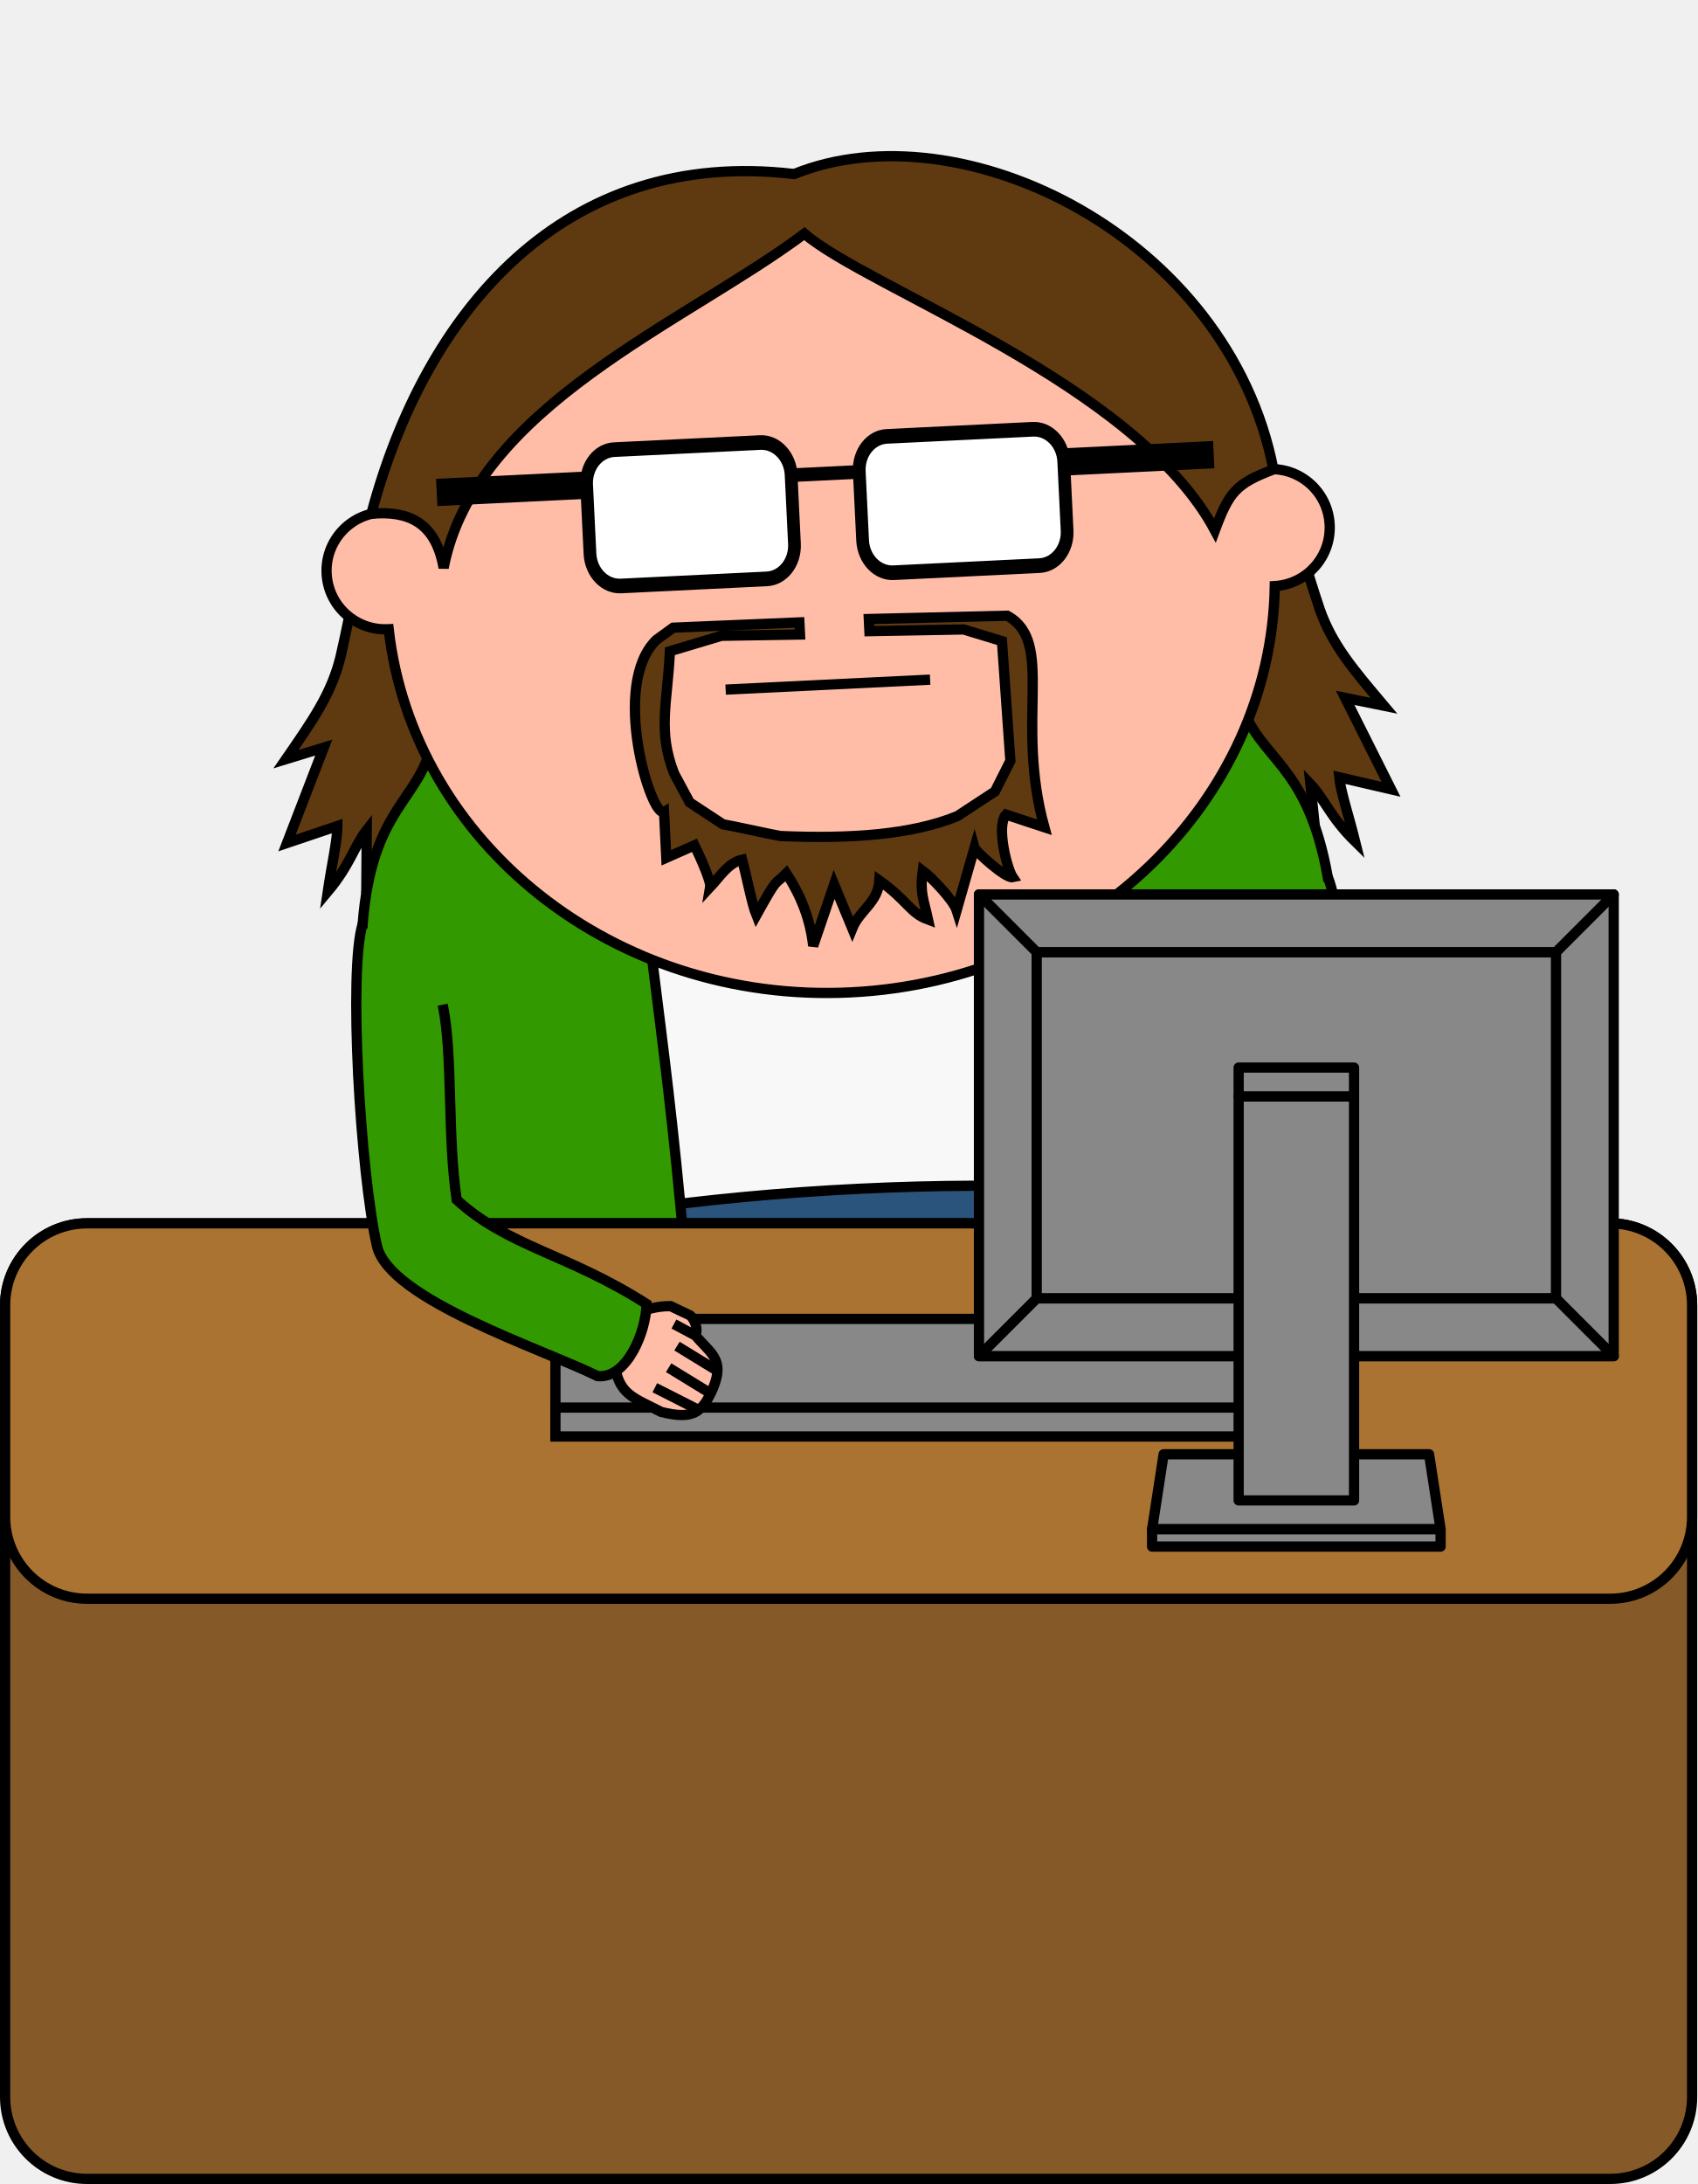
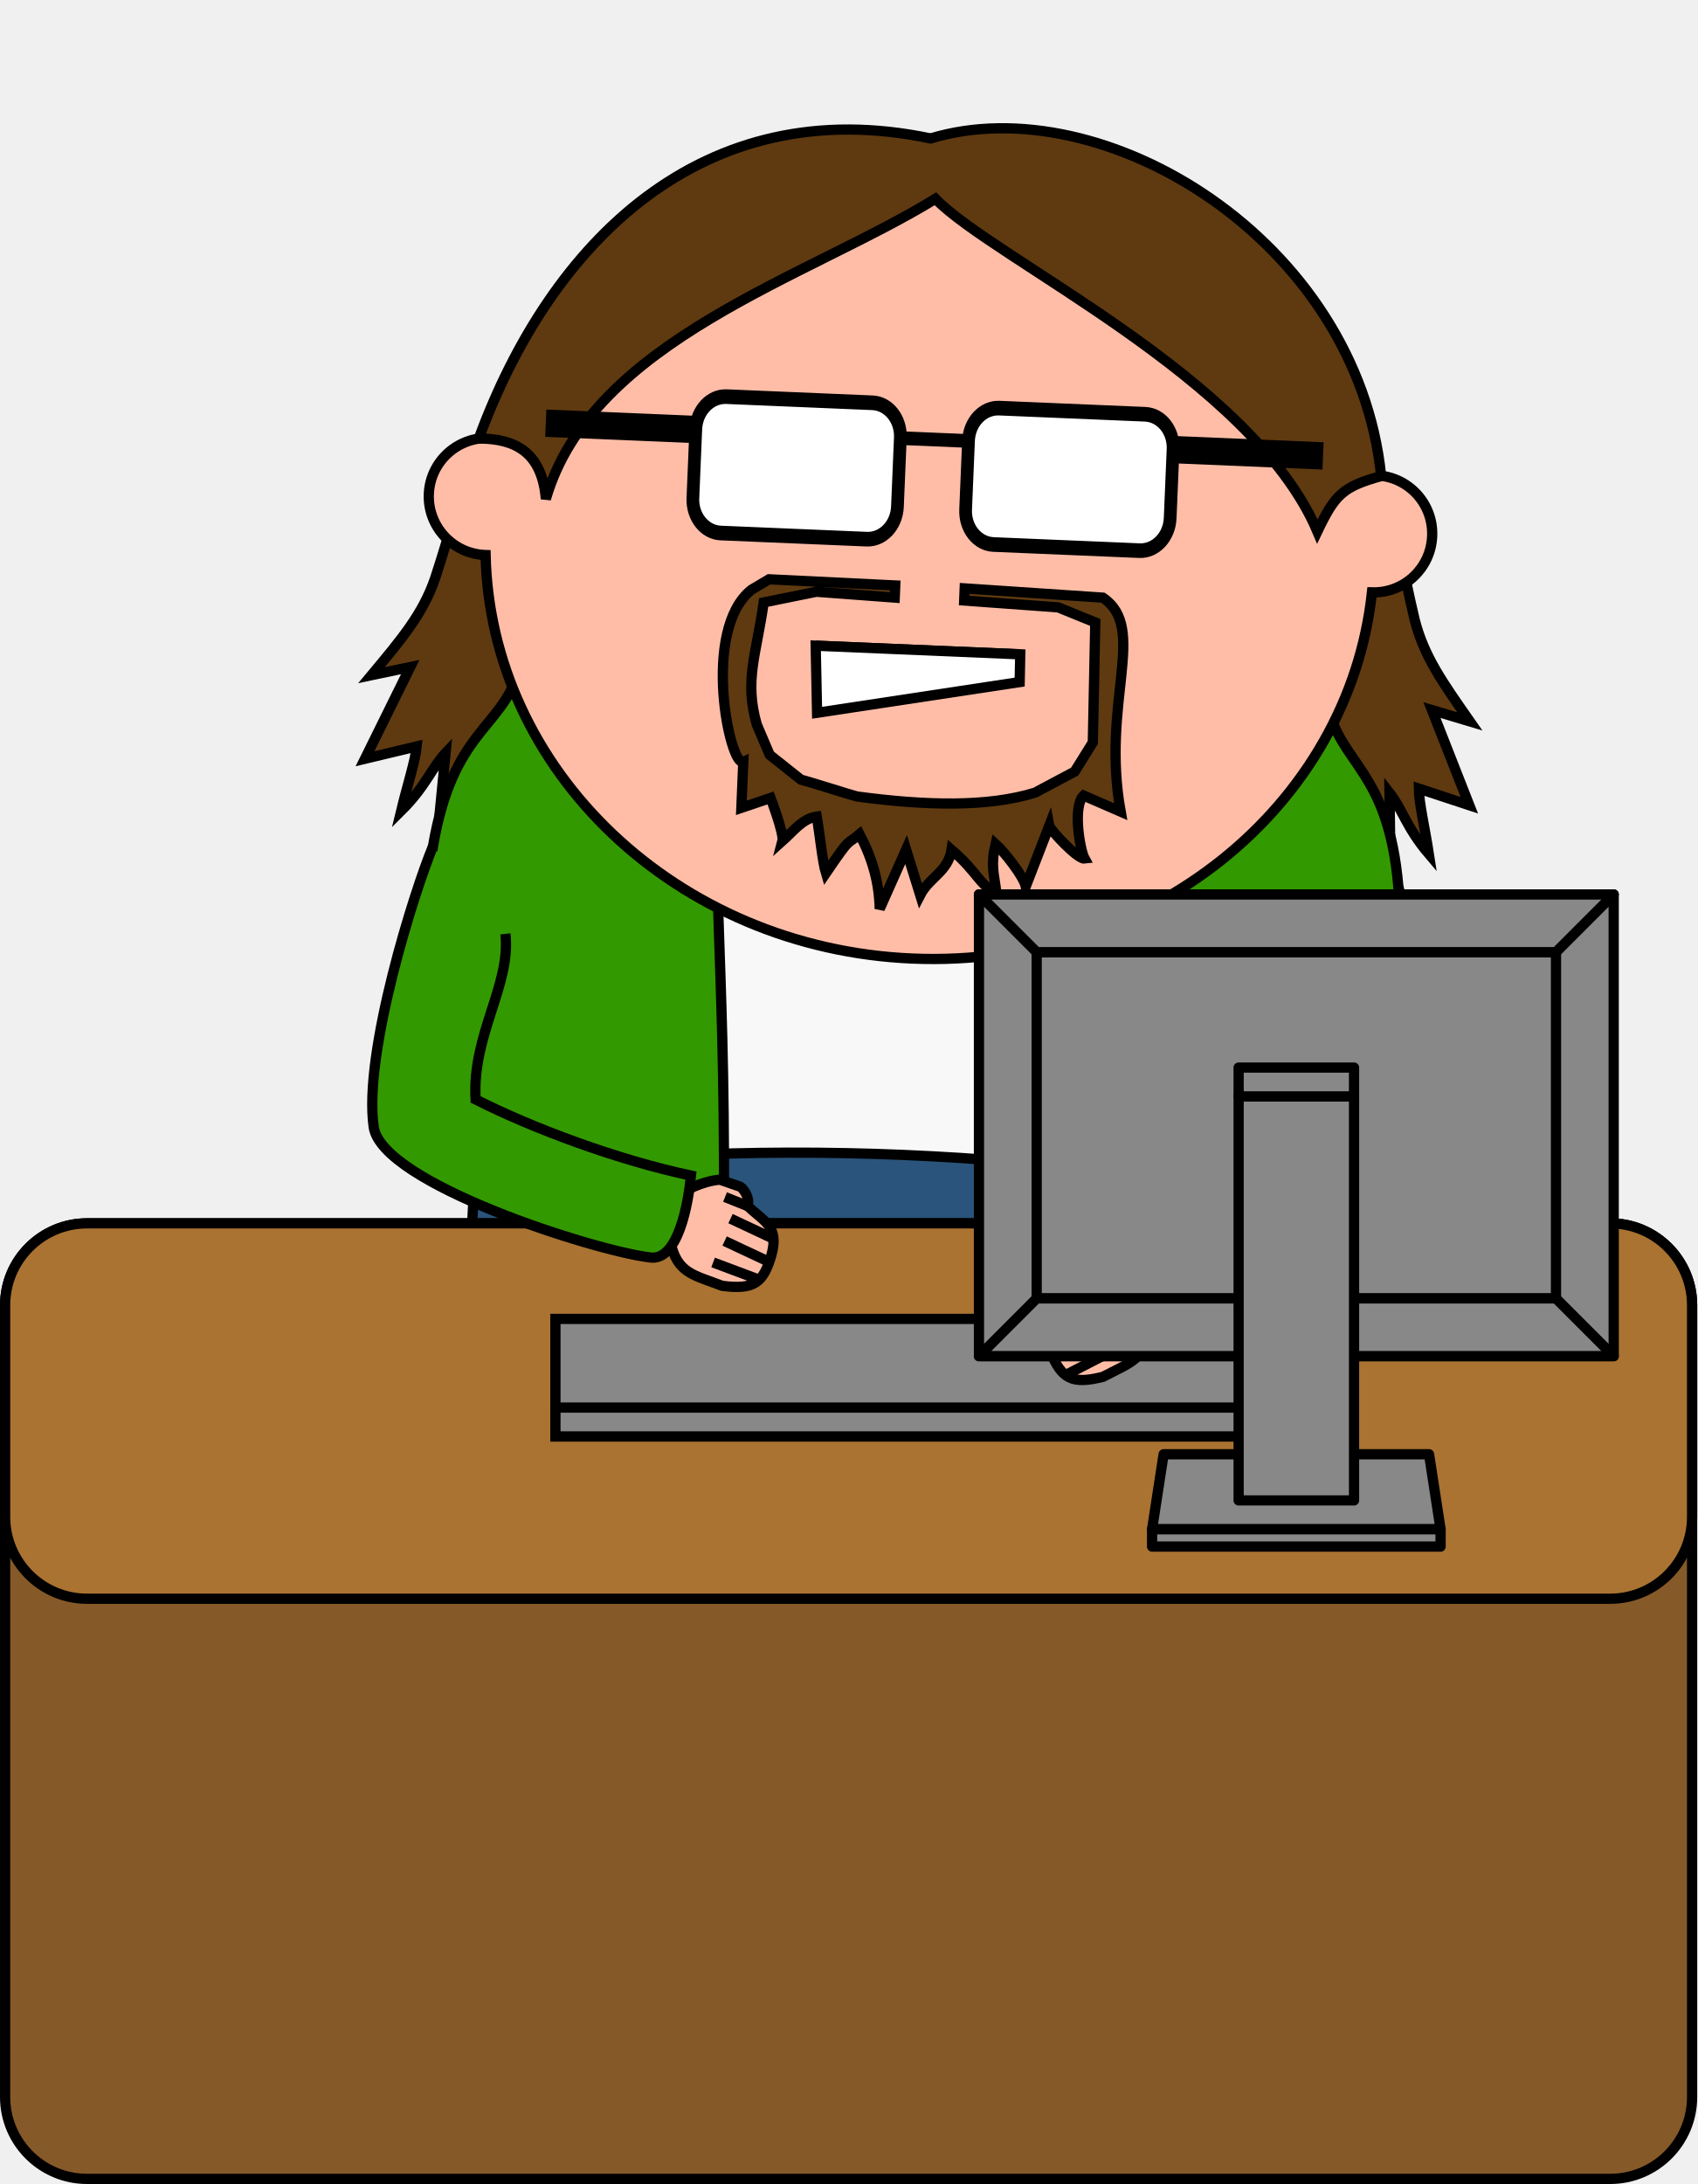
<svg xmlns="http://www.w3.org/2000/svg" width="248.707" height="319.987" id="svg19177" version="1.1">
  <defs id="defs19179" />
-   <g id="layer1" transform="translate(-3575.904,-675.2029)">
-     <g id="g18411" transform="translate(-13486.673,1502.078)">
-       <g style="stroke:#000000;stroke-width:1.5;stroke-opacity:1" id="g16614-5" transform="matrix(0.9988189,-0.04858833,0.04858833,0.9988189,14660.47,-2608.544)">
-         <path style="fill:#333333;fill-opacity:1;stroke:#000000;stroke-width:1.5;stroke-opacity:1" d="m 2485,2125.362 -12,0 c -0.948,3.511 -2.458,6.708 -2,11 17.264,6.44 27,5 28,4 -1,-8 -12,-13 -14,-15 z" id="path16616-7" />
-         <path id="path16618-2" d="m 2375,2125.362 12,0 c 0.948,3.511 2.458,6.708 2,11 -17.264,6.44 -27,5 -28,4 1,-8 12,-13 14,-15 z" style="fill:#333333;fill-opacity:1;stroke:#000000;stroke-width:1.5;stroke-opacity:1" />
-         <path style="fill:#2a547b;fill-opacity:1;stroke:#000000;stroke-width:1.5;stroke-opacity:1" d="m 2368,2061.375 0,15 c -1.993,15.935 0.269,32.721 5,50 5.033,3.258 13.979,1.496 15,0 -2.919,-14.634 -4.146,-25.202 -3.219,-35 l 0.031,0 c 25.047,-5 70.119,-5 90.156,0 l 0.25,0 c 0.927,9.798 -0.3,20.366 -3.219,35 1.021,1.496 9.967,3.258 15,0 4.731,-17.279 6.993,-34.065 5,-50 l 0,-15 -124,0 z" id="path16620-2" />
-         <path id="path16622-6" d="m 2380.223,1987.469 99.777,0 c 2.316,30.657 20,49.894 15,94.894 -40,-8 -90,-8 -130,0 -5,-45 12.342,-63.452 15.223,-94.894 z" style="fill:#f8f8f8;fill-opacity:1;stroke:#000000;stroke-width:1.5;stroke-opacity:1" />
-         <path style="fill:#5f3a10;fill-opacity:1;stroke:#000000;stroke-width:1.5;stroke-linecap:butt;stroke-linejoin:miter;stroke-opacity:1" d="m 2370.69,1975.174 2.113,17.09 c 2.057,6.406 -1.626,16.095 0.131,33.17 l -2.369,-3.52 -3.792,8.511 c -0.198,-3.926 -0.315,-7.964 -2.131,-9.624 l -4.688,8.814 0.517,-9.266 c -1.952,2.26 -2.679,4.995 -6.142,8.732 0.729,-3.7 1.772,-7.442 1.877,-9.519 l -7.497,2.127 6.06,-13.704 -5.621,1.427 c 4.203,-5.502 7.122,-9.239 8.707,-14.552 3.973,-14.037 2.995,-17.624 12.834,-19.686 z" id="path16624-6" />
-         <path id="path16626-6" d="m 2488.698,1975.174 -2.113,17.09 c -2.057,6.406 1.626,16.095 -0.131,33.17 l 2.369,-3.52 3.792,8.511 c 0.198,-3.926 0.315,-7.964 2.131,-9.624 l 4.688,8.814 -0.517,-9.266 c 1.952,2.26 2.679,4.995 6.142,8.732 -0.729,-3.7 -1.772,-7.442 -1.877,-9.519 l 7.497,2.127 -6.06,-13.704 5.621,1.427 c -4.203,-5.502 -7.122,-9.239 -8.707,-14.552 -3.973,-14.037 -2.995,-17.624 -12.834,-19.686 z" style="fill:#5f3a10;fill-opacity:1;stroke:#000000;stroke-width:1.5;stroke-linecap:butt;stroke-linejoin:miter;stroke-opacity:1" />
-         <path id="path16628-9" d="m 2486.781,2005.469 2.531,2.375 c 2.188,8.698 9.299,9.083 11.483,26.236 6.185,49.964 -4.133,52.651 -44.796,50.357 1.462,-37.99 4.011,-46.479 4,-78.969 z" style="fill:#339900;fill-opacity:1;stroke:#000000;stroke-width:1.5;stroke-opacity:1" />
-         <path style="fill:#339900;fill-opacity:1;stroke:#000000;stroke-width:1.5;stroke-opacity:1" d="m 2373.219,2005.469 -2.531,2.375 c -2.188,8.698 -9.299,9.083 -11.483,26.236 -6.185,49.964 4.133,52.651 44.796,50.357 -1.462,-37.99 -4.011,-46.479 -4,-78.969 z" id="path16630-5" />
-         <path style="fill:#ffbda7;fill-opacity:1;stroke:#000000;stroke-width:1.5;stroke-opacity:1" d="m 6879.719,-1205.281 c -30.99,0 -56.896,19.975 -63.469,46.75 -0.531,-0.103 -1.065,-0.156 -1.625,-0.156 -4.742,0 -8.594,3.82 -8.594,8.562 0,4.742 3.852,8.594 8.594,8.594 0.032,0 0.062,3e-4 0.094,0 2.046,31.494 30.372,56.437 65,56.437 34.628,0 62.953,-24.944 65,-56.437 4.698,-0.051 8.469,-3.883 8.469,-8.594 0,-4.742 -3.82,-8.562 -8.562,-8.562 -0.487,0 -0.972,0.047 -1.438,0.125 -6.585,-26.76 -32.49,-46.719 -63.469,-46.719 z" transform="translate(-4449.607,3132.656)" id="path16632-0" />
-         <path style="fill:none;stroke:#000000;stroke-width:1.5;stroke-linecap:butt;stroke-linejoin:miter;stroke-opacity:1" d="m 2414,2002.362 30,0" id="path16634-1" />
-         <path style="fill:#5f3a10;fill-opacity:1;stroke:#000000;stroke-width:1.5;stroke-linecap:butt;stroke-linejoin:miter;stroke-opacity:1" d="m 2363.398,1974.108 c 5.274,-0.214 9.337,1.577 10.193,8.436 5.726,-23.49 37.122,-34.143 55.186,-46.342 8.956,8.503 47.483,24.24 57.969,46.343 2.351,-5.5 3.419,-6.691 9,-8.5 -5.003,-34.453 -43.184,-55.344 -68.047,-46.642 -33.606,-5.615 -54.984,17.504 -64.302,46.705 z" id="path16636-9" />
-         <g transform="translate(0.1117077,1509.091)" id="g16638-6" style="stroke:#000000;stroke-width:1.5;stroke-opacity:1">
-           <g style="stroke:#000000;stroke-width:1.399;stroke-opacity:1" transform="matrix(1,0,0,1.150412,3.620944,-65.66926)" id="g16640-6">
-             <rect ry="4.3" style="fill:#ffffff;fill-opacity:1;stroke:#000000;stroke-width:1.865;stroke-linecap:round;stroke-linejoin:round;stroke-miterlimit:4;stroke-opacity:1;stroke-dasharray:none" id="rect16642-3" width="30" height="17.385" x="2391.379" y="454.647" rx="4.3" />
-             <rect ry="4.3" y="454.647" x="2431.379" height="17.385" width="30" id="rect16644-1" style="fill:#ffffff;fill-opacity:1;stroke:#000000;stroke-width:1.865;stroke-linecap:round;stroke-linejoin:round;stroke-miterlimit:4;stroke-opacity:1;stroke-dasharray:none" rx="4.3" />
+   <g id="layer1" transform="translate(-3885.904,-675.2029)">
+     <g id="g18464" transform="translate(-13471.278,1502.078)">
+       <g transform="matrix(0.9991153,0.0420548,-0.0420548,0.9991153,15149.058,-2834.381)" id="g16508-9" style="stroke:#000000;stroke-width:1.5;stroke-opacity:1">
+         <path id="path16510-9" d="m 2485,2125.362 -12,0 c -0.948,3.511 -2.458,6.708 -2,11 17.264,6.44 27,5 28,4 -1,-8 -12,-13 -14,-15 z" style="fill:#333333;fill-opacity:1;stroke:#000000;stroke-width:1.5;stroke-opacity:1" />
+         <path style="fill:#333333;fill-opacity:1;stroke:#000000;stroke-width:1.5;stroke-opacity:1" d="m 2375,2125.362 12,0 c 0.948,3.511 2.458,6.708 2,11 -17.264,6.44 -27,5 -28,4 1,-8 12,-13 14,-15 z" id="path16512-0" />
+         <path id="path16514-8" d="m 2368,2061.375 0,15 c -1.993,15.935 0.269,32.721 5,50 5.033,3.258 13.979,1.496 15,0 -2.919,-14.634 -4.146,-25.202 -3.219,-35 l 0.031,0 c 25.047,-5 70.119,-5 90.156,0 l 0.25,0 c 0.927,9.798 -0.3,20.366 -3.219,35 1.021,1.496 9.967,3.258 15,0 4.731,-17.279 6.993,-34.065 5,-50 l 0,-15 -124,0 z" style="fill:#2a547b;fill-opacity:1;stroke:#000000;stroke-width:1.5;stroke-opacity:1" />
+         <path style="fill:#f8f8f8;fill-opacity:1;stroke:#000000;stroke-width:1.5;stroke-opacity:1" d="m 2380.223,1987.469 99.777,0 c 2.316,30.657 20,49.894 15,94.894 -40,-8 -90,-8 -130,0 -5,-45 12.342,-63.452 15.223,-94.894 z" id="path16516-9" />
+         <path id="path16518-2" d="m 2370.69,1975.174 2.113,17.09 c 2.057,6.406 -1.626,16.095 0.131,33.17 l -2.369,-3.52 -3.792,8.511 c -0.198,-3.926 -0.315,-7.964 -2.131,-9.624 l -4.688,8.814 0.517,-9.266 c -1.952,2.26 -2.679,4.995 -6.142,8.732 0.729,-3.7 1.772,-7.442 1.877,-9.519 l -7.497,2.127 6.06,-13.704 -5.621,1.427 c 4.203,-5.502 7.122,-9.239 8.707,-14.552 3.973,-14.037 2.995,-17.624 12.834,-19.686 z" style="fill:#5f3a10;fill-opacity:1;stroke:#000000;stroke-width:1.5;stroke-linecap:butt;stroke-linejoin:miter;stroke-opacity:1" />
+         <path style="fill:#5f3a10;fill-opacity:1;stroke:#000000;stroke-width:1.5;stroke-linecap:butt;stroke-linejoin:miter;stroke-opacity:1" d="m 2488.698,1975.174 -2.113,17.09 c -2.057,6.406 1.626,16.095 -0.131,33.17 l 2.369,-3.52 3.792,8.511 c 0.198,-3.926 0.315,-7.964 2.131,-9.624 l 4.688,8.814 -0.517,-9.266 c 1.952,2.26 2.679,4.995 6.142,8.732 -0.729,-3.7 -1.772,-7.442 -1.877,-9.519 l 7.497,2.127 -6.06,-13.704 5.621,1.427 c -4.203,-5.502 -7.122,-9.239 -8.707,-14.552 -3.973,-14.037 -2.995,-17.624 -12.834,-19.686 z" id="path16520-8" />
+         <path style="fill:#339900;fill-opacity:1;stroke:#000000;stroke-width:1.5;stroke-opacity:1" d="m 2486.781,2005.469 2.531,2.375 c 2.188,8.698 9.299,9.083 11.483,26.236 6.185,49.964 -4.133,52.651 -44.796,50.357 1.462,-37.99 4.011,-46.479 4,-78.969 z" id="path16522-5" />
+         <path id="path16524-9" d="m 2373.219,2005.469 -2.531,2.375 c -2.188,8.698 -9.299,9.083 -11.483,26.236 -6.185,49.964 4.133,52.651 44.796,50.357 -1.462,-37.99 -4.011,-46.479 -4,-78.969 z" style="fill:#339900;fill-opacity:1;stroke:#000000;stroke-width:1.5;stroke-opacity:1" />
+         <path id="path16526-5" transform="translate(-4449.607,3132.656)" d="m 6879.719,-1205.281 c -30.99,0 -56.896,19.975 -63.469,46.75 -0.531,-0.103 -1.065,-0.156 -1.625,-0.156 -4.742,0 -8.594,3.82 -8.594,8.562 0,4.742 3.852,8.594 8.594,8.594 0.032,0 0.062,3e-4 0.094,0 2.046,31.494 30.372,56.437 65,56.437 34.628,0 62.953,-24.944 65,-56.437 4.698,-0.051 8.469,-3.883 8.469,-8.594 0,-4.742 -3.82,-8.562 -8.562,-8.562 -0.487,0 -0.972,0.047 -1.438,0.125 -6.585,-26.76 -32.49,-46.719 -63.469,-46.719 z" style="fill:#ffbda7;fill-opacity:1;stroke:#000000;stroke-width:1.5;stroke-opacity:1" />
+         <path id="path16528-8" d="m 2414,2002.362 30,0" style="fill:none;stroke:#000000;stroke-width:1.5;stroke-linecap:butt;stroke-linejoin:miter;stroke-opacity:1" />
+         <path id="path16530-8" d="m 2363.398,1974.108 c 5.274,-0.214 9.337,1.577 10.193,8.436 5.726,-23.49 37.122,-34.143 55.186,-46.342 8.956,8.503 47.483,24.24 57.969,46.343 2.351,-5.5 3.419,-6.691 9,-8.5 -5.003,-34.453 -43.184,-55.344 -68.047,-46.642 -33.606,-5.615 -54.984,17.504 -64.302,46.705 z" style="fill:#5f3a10;fill-opacity:1;stroke:#000000;stroke-width:1.5;stroke-linecap:butt;stroke-linejoin:miter;stroke-opacity:1" />
+         <g style="stroke:#000000;stroke-width:1.5;stroke-opacity:1" id="g16532-6" transform="translate(0.1117077,1509.091)">
+           <g id="g16534-8" transform="matrix(1,0,0,1.150412,3.620944,-65.66926)" style="stroke:#000000;stroke-width:1.399;stroke-opacity:1">
+             <rect rx="4.3" y="454.647" x="2391.379" height="17.385" width="30" id="rect16536-3" style="fill:#ffffff;fill-opacity:1;stroke:#000000;stroke-width:1.865;stroke-linecap:round;stroke-linejoin:round;stroke-miterlimit:4;stroke-opacity:1;stroke-dasharray:none" ry="4.3" />
+             <rect rx="4.3" style="fill:#ffffff;fill-opacity:1;stroke:#000000;stroke-width:1.865;stroke-linecap:round;stroke-linejoin:round;stroke-miterlimit:4;stroke-opacity:1;stroke-dasharray:none" id="rect16538-3" width="30" height="17.385" x="2431.379" y="454.647" ry="4.3" />
          </g>
-           <path id="path16646-2" d="m 2373,462.362 22,0" style="fill:none;stroke:#000000;stroke-width:4;stroke-linecap:butt;stroke-linejoin:miter;stroke-miterlimit:4;stroke-opacity:1;stroke-dasharray:none" />
-           <path style="fill:none;stroke:#000000;stroke-width:2;stroke-linecap:butt;stroke-linejoin:miter;stroke-opacity:1" d="m 2425,462.362 10,0" id="path16648-5" />
-           <path style="fill:none;stroke:#000000;stroke-width:4;stroke-linecap:butt;stroke-linejoin:miter;stroke-miterlimit:4;stroke-opacity:1;stroke-dasharray:none" d="m 2465,462.362 22,0" id="path16650-4" />
+           <path style="fill:none;stroke:#000000;stroke-width:4;stroke-linecap:butt;stroke-linejoin:miter;stroke-miterlimit:4;stroke-opacity:1;stroke-dasharray:none" d="m 2373,462.362 22,0" id="path16540-1" />
+           <path id="path16542-6" d="m 2425,462.362 10,0" style="fill:none;stroke:#000000;stroke-width:2;stroke-linecap:butt;stroke-linejoin:miter;stroke-opacity:1" />
+           <path id="path16544-2" d="m 2465,462.362 22,0" style="fill:none;stroke:#000000;stroke-width:4;stroke-linecap:butt;stroke-linejoin:miter;stroke-miterlimit:4;stroke-opacity:1;stroke-dasharray:none" />
        </g>
-         <path id="path16652-3" d="m 2406.762,1992.928 -2.525,1.65 c -7.147,6.234 -2.019,26.177 -0.122,25.226 l 0,6.75 4.219,-1.625 c 0,0 2.229,5.194 2,6.219 1.522,-1.474 2.803,-3.408 4.875,-3.781 0.587,2.752 1.1,6.527 1.688,8.219 3.568,-5.744 2.705,-4.073 4.688,-5.906 2,3.434 3.172,6.936 3.406,10.812 l 3.5,-8.844 2.344,6.562 c 1.21,-2.615 3.963,-3.604 4.312,-6.812 3.969,3.116 4.232,4.959 6.844,6.062 -0.48,-2.922 -1.045,-3.966 -0.437,-7.188 1.263,1.034 4.292,4.538 4.687,6.031 l 3.063,-9.031 c 0.132,0.574 4.362,4.768 5.375,4.594 -0.728,-1.186 -2.097,-7.593 -0.531,-9.219 l 5.522,2.125 c -3.565,-15.974 2.905,-27.025 -3.923,-31.214 l -20.287,-0.505 0,1.781 13.805,0.421 5.525,1.979 0.379,17.582 -2.474,4.37 -5.672,3.336 c -6.818,2.421 -15.886,2.593 -26.062,1.656 -0.964,-0.199 -7.253,-1.913 -8.312,-2.125 l -4.712,-3.434 -2.071,-4.343 c -2.135,-6.416 -0.495,-10.23 0.253,-17.927 l 7.65,-1.889 11.506,0.373 0,-1.781 z" style="fill:#5f3a10;fill-opacity:1;stroke:#000000;stroke-width:1.5;stroke-linecap:butt;stroke-linejoin:miter;stroke-opacity:1" />
+         <path style="fill:#5f3a10;fill-opacity:1;stroke:#000000;stroke-width:1.5;stroke-linecap:butt;stroke-linejoin:miter;stroke-opacity:1" d="m 2406.762,1992.928 -2.525,1.65 c -7.147,6.234 -2.019,26.177 -0.122,25.226 l 0,6.75 4.219,-1.625 c 0,0 2.229,5.194 2,6.219 1.522,-1.474 2.803,-3.408 4.875,-3.781 0.587,2.752 1.1,6.527 1.688,8.219 3.568,-5.744 2.705,-4.073 4.688,-5.906 2,3.434 3.172,6.936 3.406,10.812 l 3.5,-8.844 2.344,6.562 c 1.21,-2.615 3.963,-3.604 4.312,-6.812 3.969,3.116 4.232,4.959 6.844,6.062 -0.48,-2.922 -1.045,-3.966 -0.437,-7.188 1.263,1.034 4.292,4.538 4.687,6.031 l 3.063,-9.031 c 0.132,0.574 4.362,4.768 5.375,4.594 -0.728,-1.186 -2.097,-7.593 -0.531,-9.219 l 5.522,2.125 c -3.565,-15.974 2.905,-27.025 -3.923,-31.214 l -20.287,-0.505 0,1.781 13.805,0.421 5.525,1.979 0.379,17.582 -2.474,4.37 -5.672,3.336 c -6.818,2.421 -15.886,2.593 -26.062,1.656 -0.964,-0.199 -7.253,-1.913 -8.312,-2.125 l -4.712,-3.434 -2.071,-4.343 c -2.135,-6.416 -0.495,-10.23 0.253,-17.927 l 7.65,-1.889 11.506,0.373 0,-1.781 z" id="path16546-6" />
+         <path style="fill:#ffffff;fill-opacity:1;stroke:#000000;stroke-width:1.5;stroke-linecap:butt;stroke-linejoin:miter;stroke-opacity:1" d="m 2414,2002.362 30,0 0.087,4.066 -29.472,5.745 z" id="path14346" />
      </g>
-       <g transform="translate(777.5309,0)" id="g14166">
-         <rect ry="12" rx="12" y="-647.638" x="16285.796" height="140" width="247.207" id="rect16654-3" style="fill:#865a28;fill-opacity:1;stroke:#000000;stroke-width:1.5;stroke-linecap:round;stroke-linejoin:round;stroke-miterlimit:4;stroke-opacity:1;stroke-dasharray:none" />
-         <rect ry="12" style="fill:#aa7332;fill-opacity:1;stroke:#000000;stroke-width:1.5;stroke-linecap:round;stroke-linejoin:round;stroke-miterlimit:4;stroke-opacity:1;stroke-dasharray:none" id="rect16656-9" width="247.207" height="55" x="16285.796" y="-647.638" rx="12" />
-         <g id="g16658-9" transform="translate(6425.003,-186)">
-           <g id="g16660-1" style="fill:#666666;fill-opacity:1;stroke:#000000;stroke-width:1.774;stroke-opacity:1" transform="matrix(0.845558,0,0,0.845558,10021.763,-3112.834)">
-             <rect y="3151.997" x="-95" height="20.365" width="130" id="rect16662-7" style="fill:#888888;fill-opacity:1;stroke:#000000;stroke-width:1.774;stroke-opacity:1" />
-             <rect style="fill:#888888;fill-opacity:1;stroke:#000000;stroke-width:1.774;stroke-opacity:1" id="rect16664-8" width="130" height="5" x="-95" y="3167.362" />
+       <g transform="translate(782.1353,0)" id="g14108">
+         <rect style="fill:#865a28;fill-opacity:1;stroke:#000000;stroke-width:1.5;stroke-linecap:round;stroke-linejoin:round;stroke-miterlimit:4;stroke-opacity:1;stroke-dasharray:none" id="rect16548-1" width="247.207" height="140" x="16575.797" y="-647.638" rx="12" ry="12" />
+         <rect rx="12" y="-647.638" x="16575.797" height="55" width="247.207" id="rect16550-8" style="fill:#aa7332;fill-opacity:1;stroke:#000000;stroke-width:1.5;stroke-linecap:round;stroke-linejoin:round;stroke-miterlimit:4;stroke-opacity:1;stroke-dasharray:none" ry="12" />
+         <g transform="translate(6715.003,-186)" id="g16552-9">
+           <g transform="matrix(0.845558,0,0,0.845558,10021.763,-3112.834)" style="fill:#666666;fill-opacity:1;stroke:#000000;stroke-width:1.774;stroke-opacity:1" id="g16554-9">
+             <rect style="fill:#888888;fill-opacity:1;stroke:#000000;stroke-width:1.774;stroke-opacity:1" id="rect16556-7" width="130" height="20.365" x="-95" y="3151.997" />
+             <rect y="3167.362" x="-95" height="5" width="130" id="rect16558-4" style="fill:#888888;fill-opacity:1;stroke:#000000;stroke-width:1.774;stroke-opacity:1" />
          </g>
        </g>
      </g>
-       <g transform="matrix(0.4699244,-0.6730193,0.6730193,0.4699244,16087.372,520.4796)" id="g16666-7" style="stroke:#000000;stroke-width:1.827;stroke-opacity:1">
-         <path style="fill:#ffbda7;fill-opacity:1;stroke:#000000;stroke-width:1.827;stroke-linecap:butt;stroke-linejoin:miter;stroke-opacity:1" d="m 1889.869,257.761 -0.442,5.808 c -4.442,3.775 -3.214,6.5 -2.512,11.89 2.084,5.413 4.011,6.158 8.899,5.132 5.347,-1.223 4.682,-3.9 5.798,-7.956 1.447,-0.273 2.282,-1.969 2.391,-2.76 l -0.641,-3.839 c -1.264,-1.899 -3.31,-3.68 -5.913,-5.245 l 0,-4.293 z" id="path16668-0" />
-         <path id="path16670-0" d="m 1901.081,268.337 0.569,4.772" style="fill:none;stroke:#000000;stroke-width:1.827;stroke-linecap:butt;stroke-linejoin:miter;stroke-opacity:1" />
-         <path style="fill:none;stroke:#000000;stroke-width:1.827;stroke-linecap:butt;stroke-linejoin:miter;stroke-opacity:1" d="m 1889.806,272.05 1.238,8.797" id="path16672-4" />
-         <path id="path16674-4" d="m 1894.148,272.024 0.527,8.781" style="fill:none;stroke:#000000;stroke-width:1.827;stroke-linecap:butt;stroke-linejoin:miter;stroke-opacity:1" />
-         <path style="fill:none;stroke:#000000;stroke-width:1.827;stroke-linecap:butt;stroke-linejoin:miter;stroke-opacity:1" d="m 1898.163,271.039 0.527,8.781" id="path16676-5" />
+       <g style="stroke:#000000;stroke-width:1.827;stroke-opacity:1" id="g16560-4" transform="matrix(0.3923837,-0.7209848,0.7209848,0.3923837,16524.007,613.8661)">
+         <path id="path16562-0" d="m 1889.869,257.761 -0.442,5.808 c -4.442,3.775 -3.214,6.5 -2.512,11.89 2.084,5.413 4.011,6.158 8.899,5.132 5.347,-1.223 4.682,-3.9 5.798,-7.956 1.447,-0.273 2.282,-1.969 2.391,-2.76 l -0.641,-3.839 c -1.264,-1.899 -3.31,-3.68 -5.913,-5.245 l 0,-4.293 z" style="fill:#ffbda7;fill-opacity:1;stroke:#000000;stroke-width:1.827;stroke-linecap:butt;stroke-linejoin:miter;stroke-opacity:1" />
+         <path style="fill:none;stroke:#000000;stroke-width:1.827;stroke-linecap:butt;stroke-linejoin:miter;stroke-opacity:1" d="m 1901.081,268.337 0.569,4.772" id="path16564-4" />
+         <path id="path16566-0" d="m 1889.806,272.05 1.238,8.797" style="fill:none;stroke:#000000;stroke-width:1.827;stroke-linecap:butt;stroke-linejoin:miter;stroke-opacity:1" />
+         <path style="fill:none;stroke:#000000;stroke-width:1.827;stroke-linecap:butt;stroke-linejoin:miter;stroke-opacity:1" d="m 1894.148,272.024 0.527,8.781" id="path16568-5" />
+         <path id="path16570-3" d="m 1898.163,271.039 0.527,8.781" style="fill:none;stroke:#000000;stroke-width:1.827;stroke-linecap:butt;stroke-linejoin:miter;stroke-opacity:1" />
      </g>
-       <path id="path16678-3" d="m 17115.72,-691.496 c -2.106,6.702 -0.337,36.493 2.094,47.169 1.792,7.873 24.32,15.107 32.339,19.074 4.332,0.419 7.138,-6.626 7.161,-10.576 -11.511,-7.365 -20.267,-8.356 -27.818,-15.268 -1.396,-9.467 -0.52,-21.165 -2.047,-28.575" style="fill:#339900;fill-opacity:1;stroke:#000000;stroke-width:1.5" />
-       <g style="stroke:#000000;stroke-width:1.827;stroke-opacity:1" id="g16680-7" transform="matrix(-0.5330301,-0.6242298,-0.6242298,0.5330301,18397.789,398.0759)">
-         <path id="path16682-9" d="m 1889.869,257.761 -0.442,5.808 c -4.442,3.775 -3.214,6.5 -2.512,11.89 2.084,5.413 4.011,6.158 8.899,5.132 5.347,-1.223 4.682,-3.9 5.798,-7.956 1.447,-0.273 2.282,-1.969 2.391,-2.76 l -0.641,-3.839 c -1.264,-1.899 -3.31,-3.68 -5.913,-5.245 l 0,-4.293 z" style="fill:#ffbda7;fill-opacity:1;stroke:#000000;stroke-width:1.827;stroke-linecap:butt;stroke-linejoin:miter;stroke-opacity:1" />
-         <path style="fill:none;stroke:#000000;stroke-width:1.827;stroke-linecap:butt;stroke-linejoin:miter;stroke-opacity:1" d="m 1901.081,268.337 0.569,4.772" id="path16684-0" />
-         <path id="path16686-5" d="m 1889.806,272.05 1.238,8.797" style="fill:none;stroke:#000000;stroke-width:1.827;stroke-linecap:butt;stroke-linejoin:miter;stroke-opacity:1" />
-         <path style="fill:none;stroke:#000000;stroke-width:1.827;stroke-linecap:butt;stroke-linejoin:miter;stroke-opacity:1" d="m 1894.148,272.024 0.527,8.781" id="path16688-7" />
-         <path id="path16690-1" d="m 1898.163,271.039 0.527,8.781" style="fill:none;stroke:#000000;stroke-width:1.827;stroke-linecap:butt;stroke-linejoin:miter;stroke-opacity:1" />
+       <path style="fill:#339900;fill-opacity:1;stroke:#000000;stroke-width:1.5" d="m 17420.632,-702.885 c -2.705,6.484 -10.246,30.298 -8.689,41.136 1.189,8.277 32.391,18.122 40.357,19.087 4.277,0.81 5.76,-8.041 6.14,-11.972 -10.645,-2.253 -23.121,-6.884 -31.566,-11.161 -0.533,-9.554 5.217,-16.735 4.368,-24.252" id="path16572-1" />
+       <g transform="matrix(-0.4743161,-0.6699315,-0.6699315,0.4743161,18598.352,508.2937)" id="g16574-5" style="stroke:#000000;stroke-width:1.827;stroke-opacity:1">
+         <path style="fill:#ffbda7;fill-opacity:1;stroke:#000000;stroke-width:1.827;stroke-linecap:butt;stroke-linejoin:miter;stroke-opacity:1" d="m 1889.869,257.761 -0.442,5.808 c -4.442,3.775 -3.214,6.5 -2.512,11.89 2.084,5.413 4.011,6.158 8.899,5.132 5.347,-1.223 4.682,-3.9 5.798,-7.956 1.447,-0.273 2.282,-1.969 2.391,-2.76 l -0.641,-3.839 c -1.264,-1.899 -3.31,-3.68 -5.913,-5.245 l 0,-4.293 z" id="path16576-1" />
+         <path id="path16578-0" d="m 1901.081,268.337 0.569,4.772" style="fill:none;stroke:#000000;stroke-width:1.827;stroke-linecap:butt;stroke-linejoin:miter;stroke-opacity:1" />
+         <path style="fill:none;stroke:#000000;stroke-width:1.827;stroke-linecap:butt;stroke-linejoin:miter;stroke-opacity:1" d="m 1889.806,272.05 1.238,8.797" id="path16580-9" />
+         <path id="path16582-1" d="m 1894.148,272.024 0.527,8.781" style="fill:none;stroke:#000000;stroke-width:1.827;stroke-linecap:butt;stroke-linejoin:miter;stroke-opacity:1" />
+         <path style="fill:none;stroke:#000000;stroke-width:1.827;stroke-linecap:butt;stroke-linejoin:miter;stroke-opacity:1" d="m 1898.163,271.039 0.527,8.781" id="path16584-5" />
      </g>
-       <g style="fill:#339900;fill-opacity:1" id="g16692-1" transform="matrix(-0.9988189,0.04858833,0.04858833,0.9988189,30181.317,-630.3389)">
-         <path id="path16694-9" d="m 12905.601,-695.92 c -2.43,6.592 -2.11,36.433 -0.201,47.215 1.408,7.95 23.557,16.271 31.374,20.623 4.307,0.629 7.452,-6.272 7.667,-10.215 -11.14,-7.916 -19.837,-9.331 -27.044,-16.602 -0.934,-9.524 0.509,-21.165 -0.656,-28.64" style="fill:#339900;fill-opacity:1;stroke:#000000;stroke-width:1.5" />
+       <g transform="matrix(-0.9991153,-0.0420548,-0.0420548,0.9991153,30427.015,541.1166)" id="g16586-0">
+         <path style="fill:#339900;fill-opacity:1;stroke:#000000;stroke-width:1.5" d="m 12905.601,-695.92 c -2.43,6.592 -2.11,36.433 -0.201,47.215 1.408,7.95 23.557,16.271 31.374,20.623 4.307,0.629 7.452,-6.272 7.667,-10.215 -11.14,-7.916 -19.837,-9.331 -27.044,-16.602 -0.934,-9.524 0.509,-21.165 -0.656,-28.64" id="path16588-6" />
      </g>
-       <g id="g16696-4" transform="matrix(0.845558,0,0,0.845558,17277.908,-3297.915)" style="stroke:#000000;stroke-width:1.774;stroke-opacity:1">
-         <rect style="fill:#888888;fill-opacity:1;stroke:#000000;stroke-width:1.774;stroke-linecap:round;stroke-linejoin:round;stroke-miterlimit:4;stroke-opacity:1;stroke-dasharray:none" id="rect16698-2" width="110" height="80" x="-85" y="3077.362" />
-         <path id="path16700-5" d="m -53,3174.362 46,0 2,13 -50,0 z" style="fill:#888888;fill-opacity:1;stroke:#000000;stroke-width:1.774;stroke-linecap:round;stroke-linejoin:round;stroke-miterlimit:4;stroke-opacity:1" />
-         <rect y="3087.362" x="-75" height="60.001" width="90" id="rect16702-1" style="fill:#888888;fill-opacity:1;stroke:#000000;stroke-width:1.774;stroke-linecap:round;stroke-linejoin:round;stroke-miterlimit:4;stroke-opacity:1;stroke-dasharray:none" />
-         <path style="fill:#888888;fill-opacity:1;stroke:#000000;stroke-width:1.774;stroke-linecap:round;stroke-linejoin:round;stroke-miterlimit:4;stroke-opacity:1" d="m -85,3157.362 110,0 -10,-10 -90,0 z" id="path16704-8" />
-         <rect y="3112.362" x="-40" height="70" width="20" id="rect16706-7" style="fill:#888888;fill-opacity:1;stroke:#000000;stroke-width:1.774;stroke-linecap:round;stroke-linejoin:round;stroke-miterlimit:4;stroke-opacity:1;stroke-dasharray:none" />
-         <rect transform="scale(1,-1)" style="fill:#888888;fill-opacity:1;stroke:#000000;stroke-width:1.774;stroke-linecap:round;stroke-linejoin:round;stroke-miterlimit:4;stroke-opacity:1;stroke-dasharray:none" id="rect16708-5" width="20" height="5" x="-40" y="-3112.362" />
-         <path id="path16710-3" d="m -85,3077.362 110,0 -10,10 -90,0 z" style="fill:#888888;fill-opacity:1;stroke:#000000;stroke-width:1.774;stroke-linecap:round;stroke-linejoin:round;stroke-miterlimit:4;stroke-opacity:1" />
-         <rect transform="scale(1,-1)" y="-3190.362" x="-55" height="3" width="50" id="rect16712-1" style="fill:#888888;fill-opacity:1;stroke:#000000;stroke-width:1.774;stroke-linecap:round;stroke-linejoin:round;stroke-miterlimit:4;stroke-opacity:1;stroke-dasharray:none" />
+       <g style="stroke:#000000;stroke-width:1.774;stroke-opacity:1" transform="matrix(0.845558,0,0,0.845558,17572.512,-3297.915)" id="g16590-6">
+         <rect y="3077.362" x="-85" height="80" width="110" id="rect16592-8" style="fill:#888888;fill-opacity:1;stroke:#000000;stroke-width:1.774;stroke-linecap:round;stroke-linejoin:round;stroke-miterlimit:4;stroke-opacity:1;stroke-dasharray:none" />
+         <path style="fill:#888888;fill-opacity:1;stroke:#000000;stroke-width:1.774;stroke-linecap:round;stroke-linejoin:round;stroke-miterlimit:4;stroke-opacity:1" d="m -53,3174.362 46,0 2,13 -50,0 z" id="path16594-2" />
+         <rect style="fill:#888888;fill-opacity:1;stroke:#000000;stroke-width:1.774;stroke-linecap:round;stroke-linejoin:round;stroke-miterlimit:4;stroke-opacity:1;stroke-dasharray:none" id="rect16596-4" width="90" height="60.001" x="-75" y="3087.362" />
+         <path id="path16598-4" d="m -85,3157.362 110,0 -10,-10 -90,0 z" style="fill:#888888;fill-opacity:1;stroke:#000000;stroke-width:1.774;stroke-linecap:round;stroke-linejoin:round;stroke-miterlimit:4;stroke-opacity:1" />
+         <rect style="fill:#888888;fill-opacity:1;stroke:#000000;stroke-width:1.774;stroke-linecap:round;stroke-linejoin:round;stroke-miterlimit:4;stroke-opacity:1;stroke-dasharray:none" id="rect16600-7" width="20" height="70" x="-40" y="3112.362" />
+         <rect y="-3112.362" x="-40" height="5" width="20" id="rect16602-6" style="fill:#888888;fill-opacity:1;stroke:#000000;stroke-width:1.774;stroke-linecap:round;stroke-linejoin:round;stroke-miterlimit:4;stroke-opacity:1;stroke-dasharray:none" transform="scale(1,-1)" />
+         <path style="fill:#888888;fill-opacity:1;stroke:#000000;stroke-width:1.774;stroke-linecap:round;stroke-linejoin:round;stroke-miterlimit:4;stroke-opacity:1" d="m -85,3077.362 110,0 -10,10 -90,0 z" id="path16604-0" />
+         <rect style="fill:#888888;fill-opacity:1;stroke:#000000;stroke-width:1.774;stroke-linecap:round;stroke-linejoin:round;stroke-miterlimit:4;stroke-opacity:1;stroke-dasharray:none" id="rect16606-0" width="50" height="3" x="-55" y="-3190.362" transform="scale(1,-1)" />
      </g>
    </g>
  </g>
</svg>
